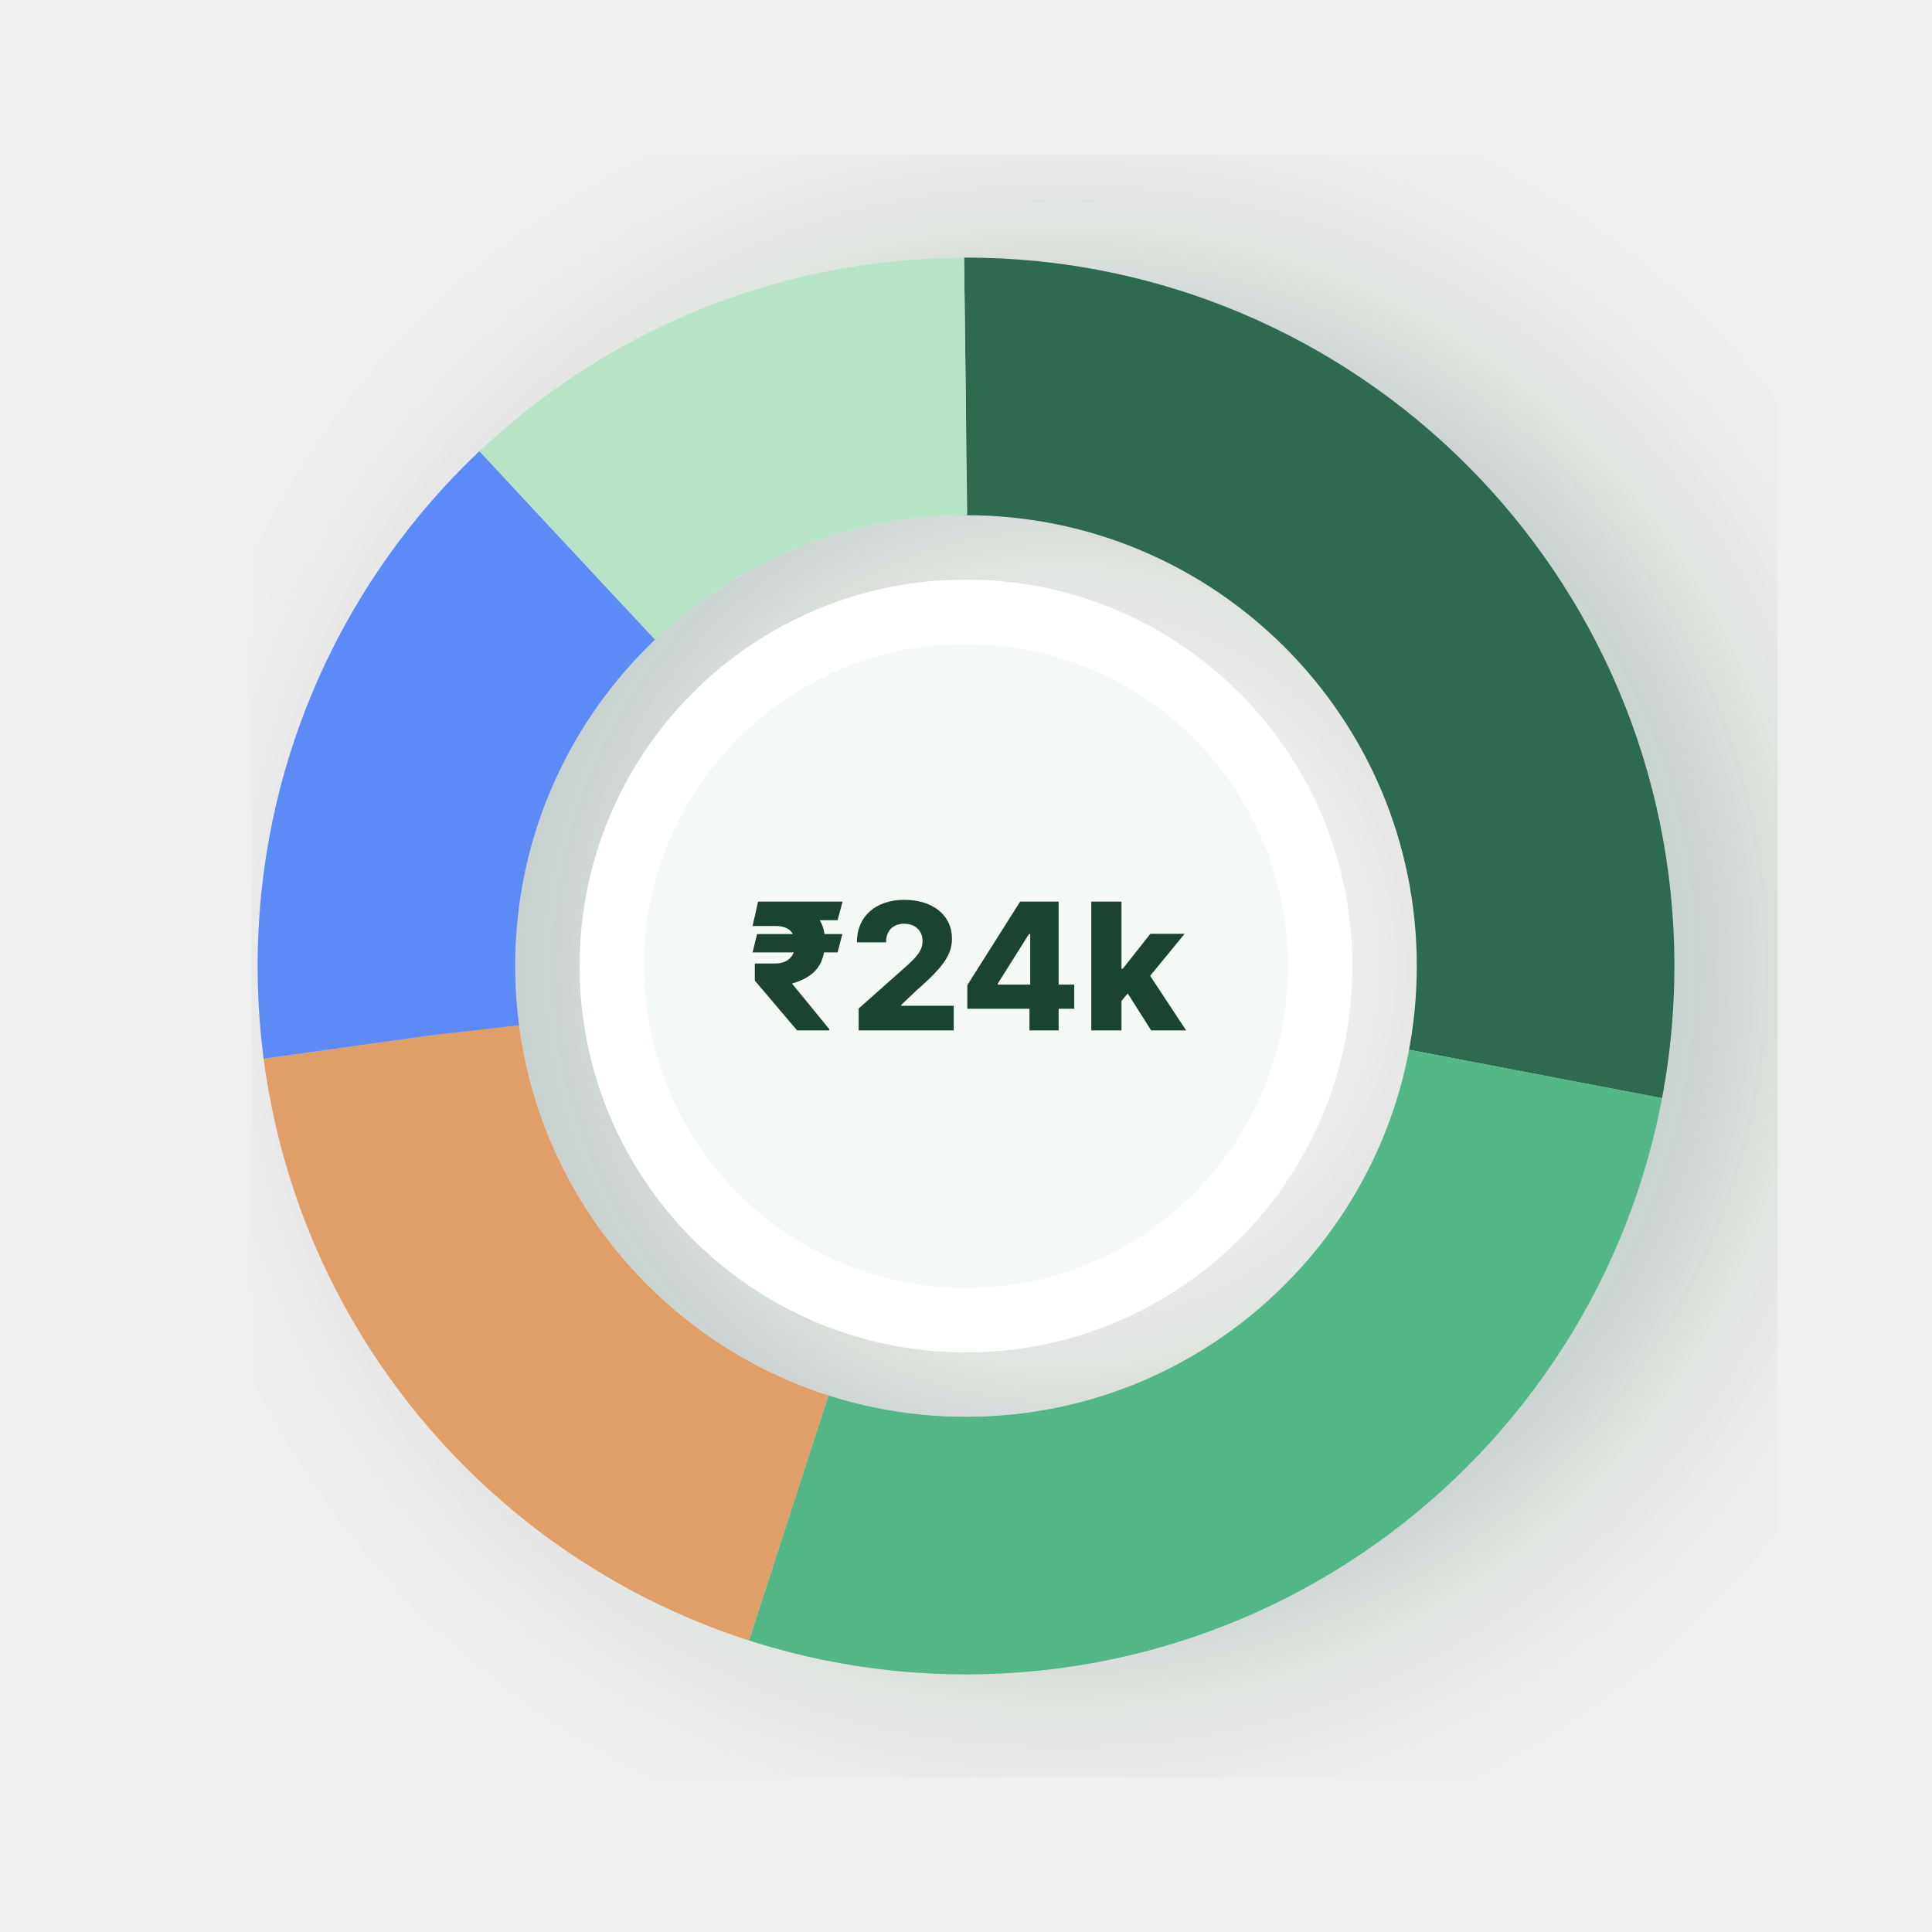
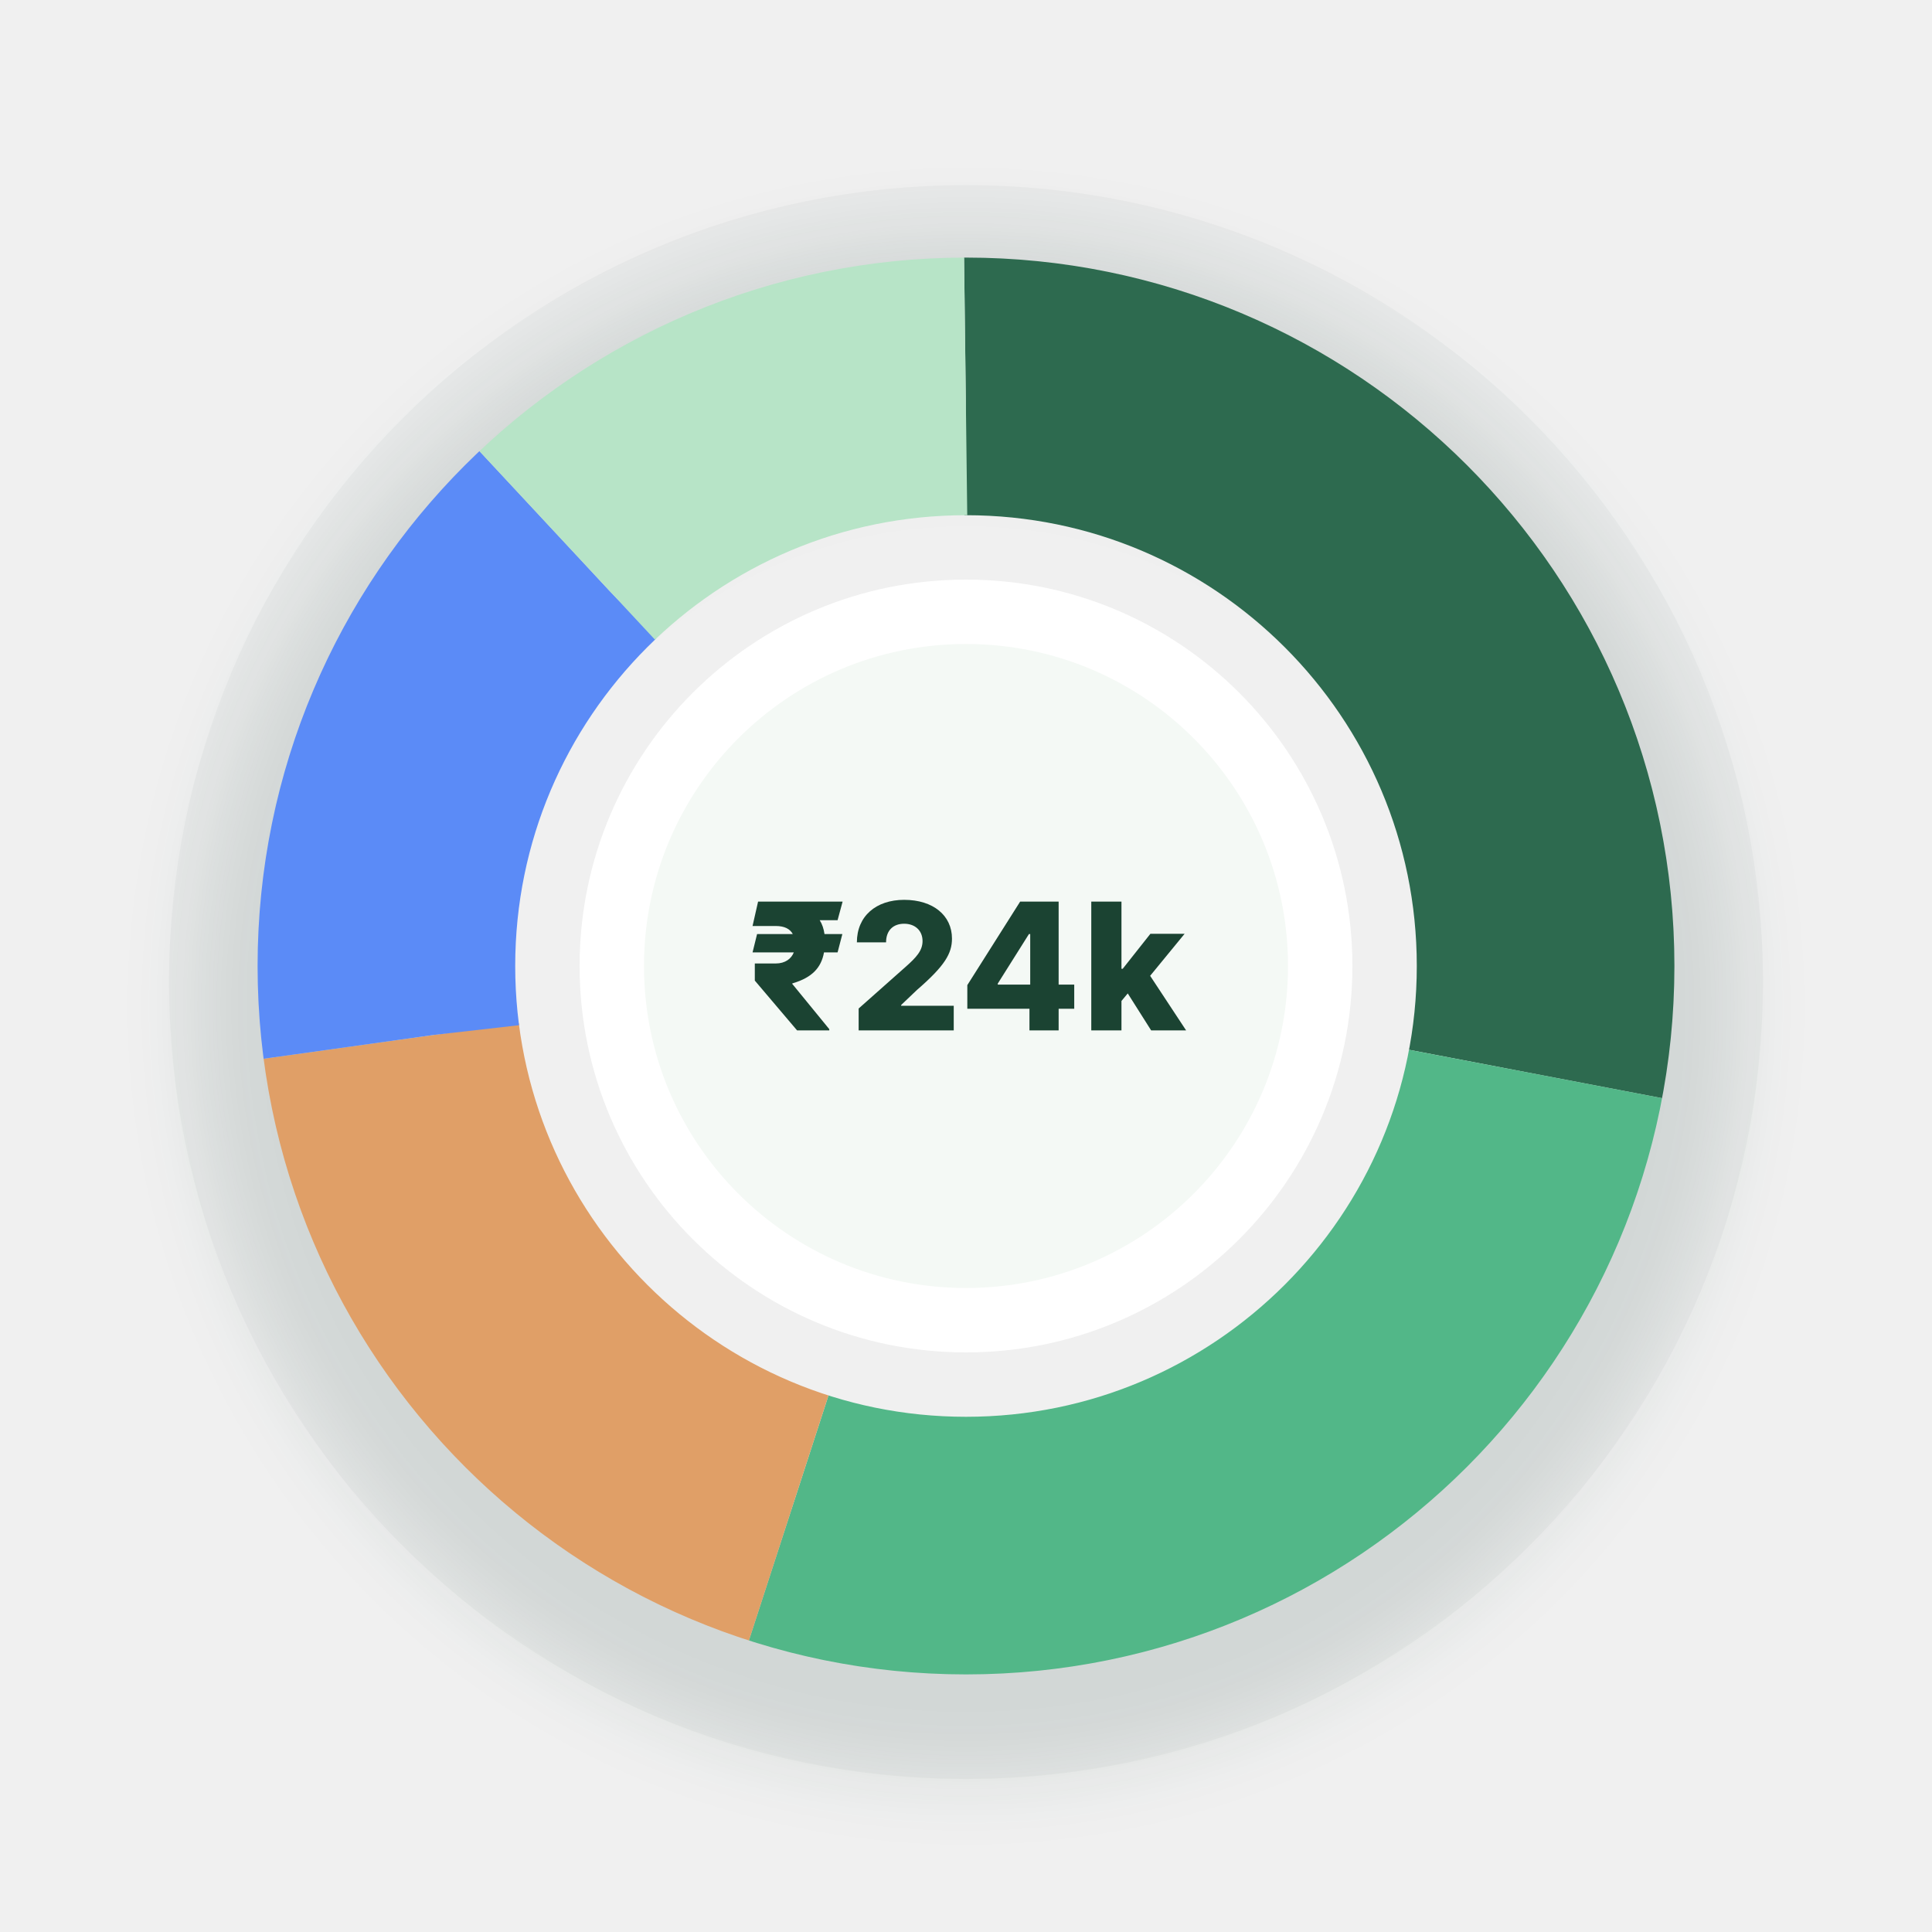
<svg xmlns="http://www.w3.org/2000/svg" viewBox="0 0 120 120" width="100%" height="100%">
  <defs>
-     <filter id="donutShadow" x="-20%" y="-20%" width="140%" height="140%">
-       <feDropShadow dx="0" dy="6" stdDeviation="6" flood-color="#143d30" flood-opacity="0.2" />
+     <filter id="donutShadow" x="0" y="0" width="120" height="120" filterUnits="userSpaceOnUse">
+       <feGaussianBlur stdDeviation="2.2" />
    </filter>
  </defs>
-   <g filter="url(#donutShadow)" transform="rotate(-90 60 60)">
+   <circle cx="60" cy="62.5" r="41" fill="none" stroke="#143d30" stroke-width="14" opacity="0.10" filter="url(#donutShadow)" />
+   <circle cx="60" cy="61" r="42" fill="none" stroke="#143d30" stroke-width="15" opacity="0.04" />
+   <g transform="rotate(-90 60 60)">
    <circle cx="60" cy="60" r="36" fill="transparent" stroke="#2d6a4f" stroke-width="16" stroke-dasharray="63.3 162.9" stroke-dashoffset="0" />
    <circle cx="60" cy="60" r="36" fill="transparent" stroke="#52b788" stroke-width="16" stroke-dasharray="61 165.2" stroke-dashoffset="-63.3" />
    <circle cx="60" cy="60" r="36" fill="transparent" stroke="#e09f67" stroke-width="16" stroke-dasharray="40.7 185.5" stroke-dashoffset="-124.3" />
    <circle cx="60" cy="60" r="36" fill="transparent" stroke="#5b8bf7" stroke-width="16" stroke-dasharray="33.9 192.3" stroke-dashoffset="-165" />
    <circle cx="60" cy="60" r="36" fill="transparent" stroke="#b7e4c7" stroke-width="16" stroke-dasharray="27.3 198.9" stroke-dashoffset="-198.9" />
  </g>
  <circle cx="60" cy="60" r="24" fill="#ffffff" />
  <circle cx="60" cy="60" r="20" fill="#f4f9f5" />
  <text x="60" y="64" font-family="system-ui, -apple-system, sans-serif" font-size="11" font-weight="800" fill="#1b4332" text-anchor="middle">₹24k</text>
</svg>
